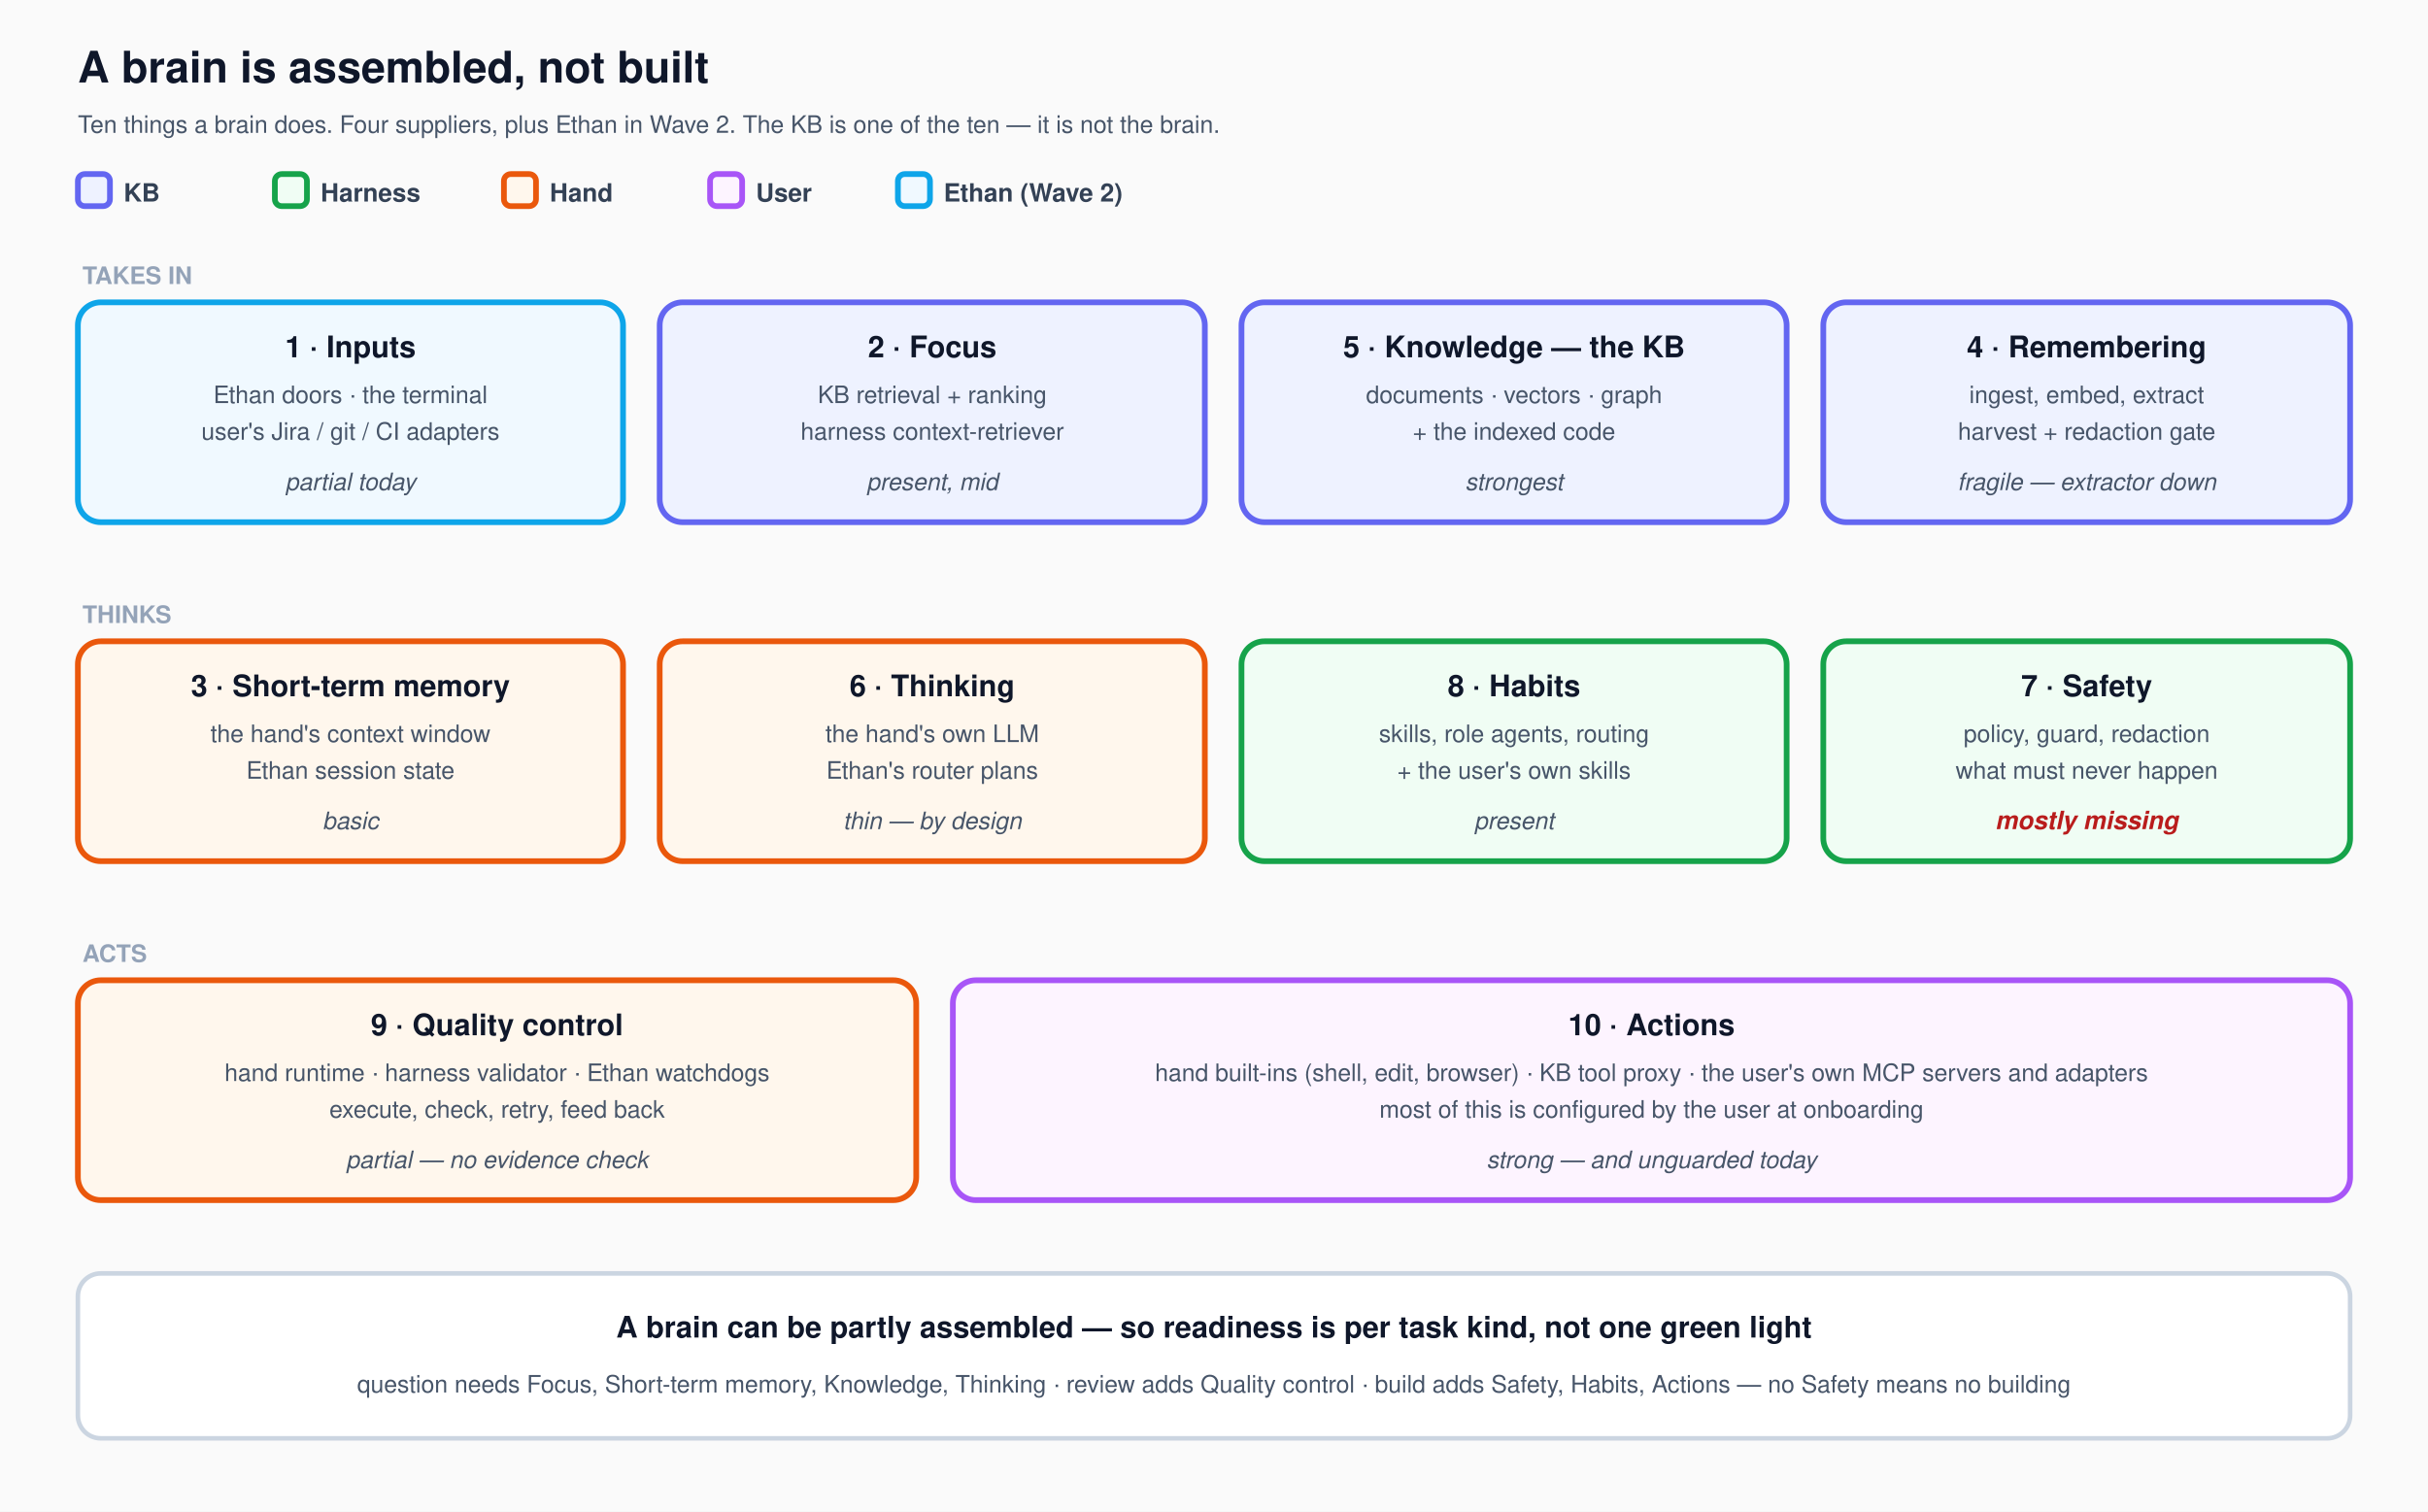
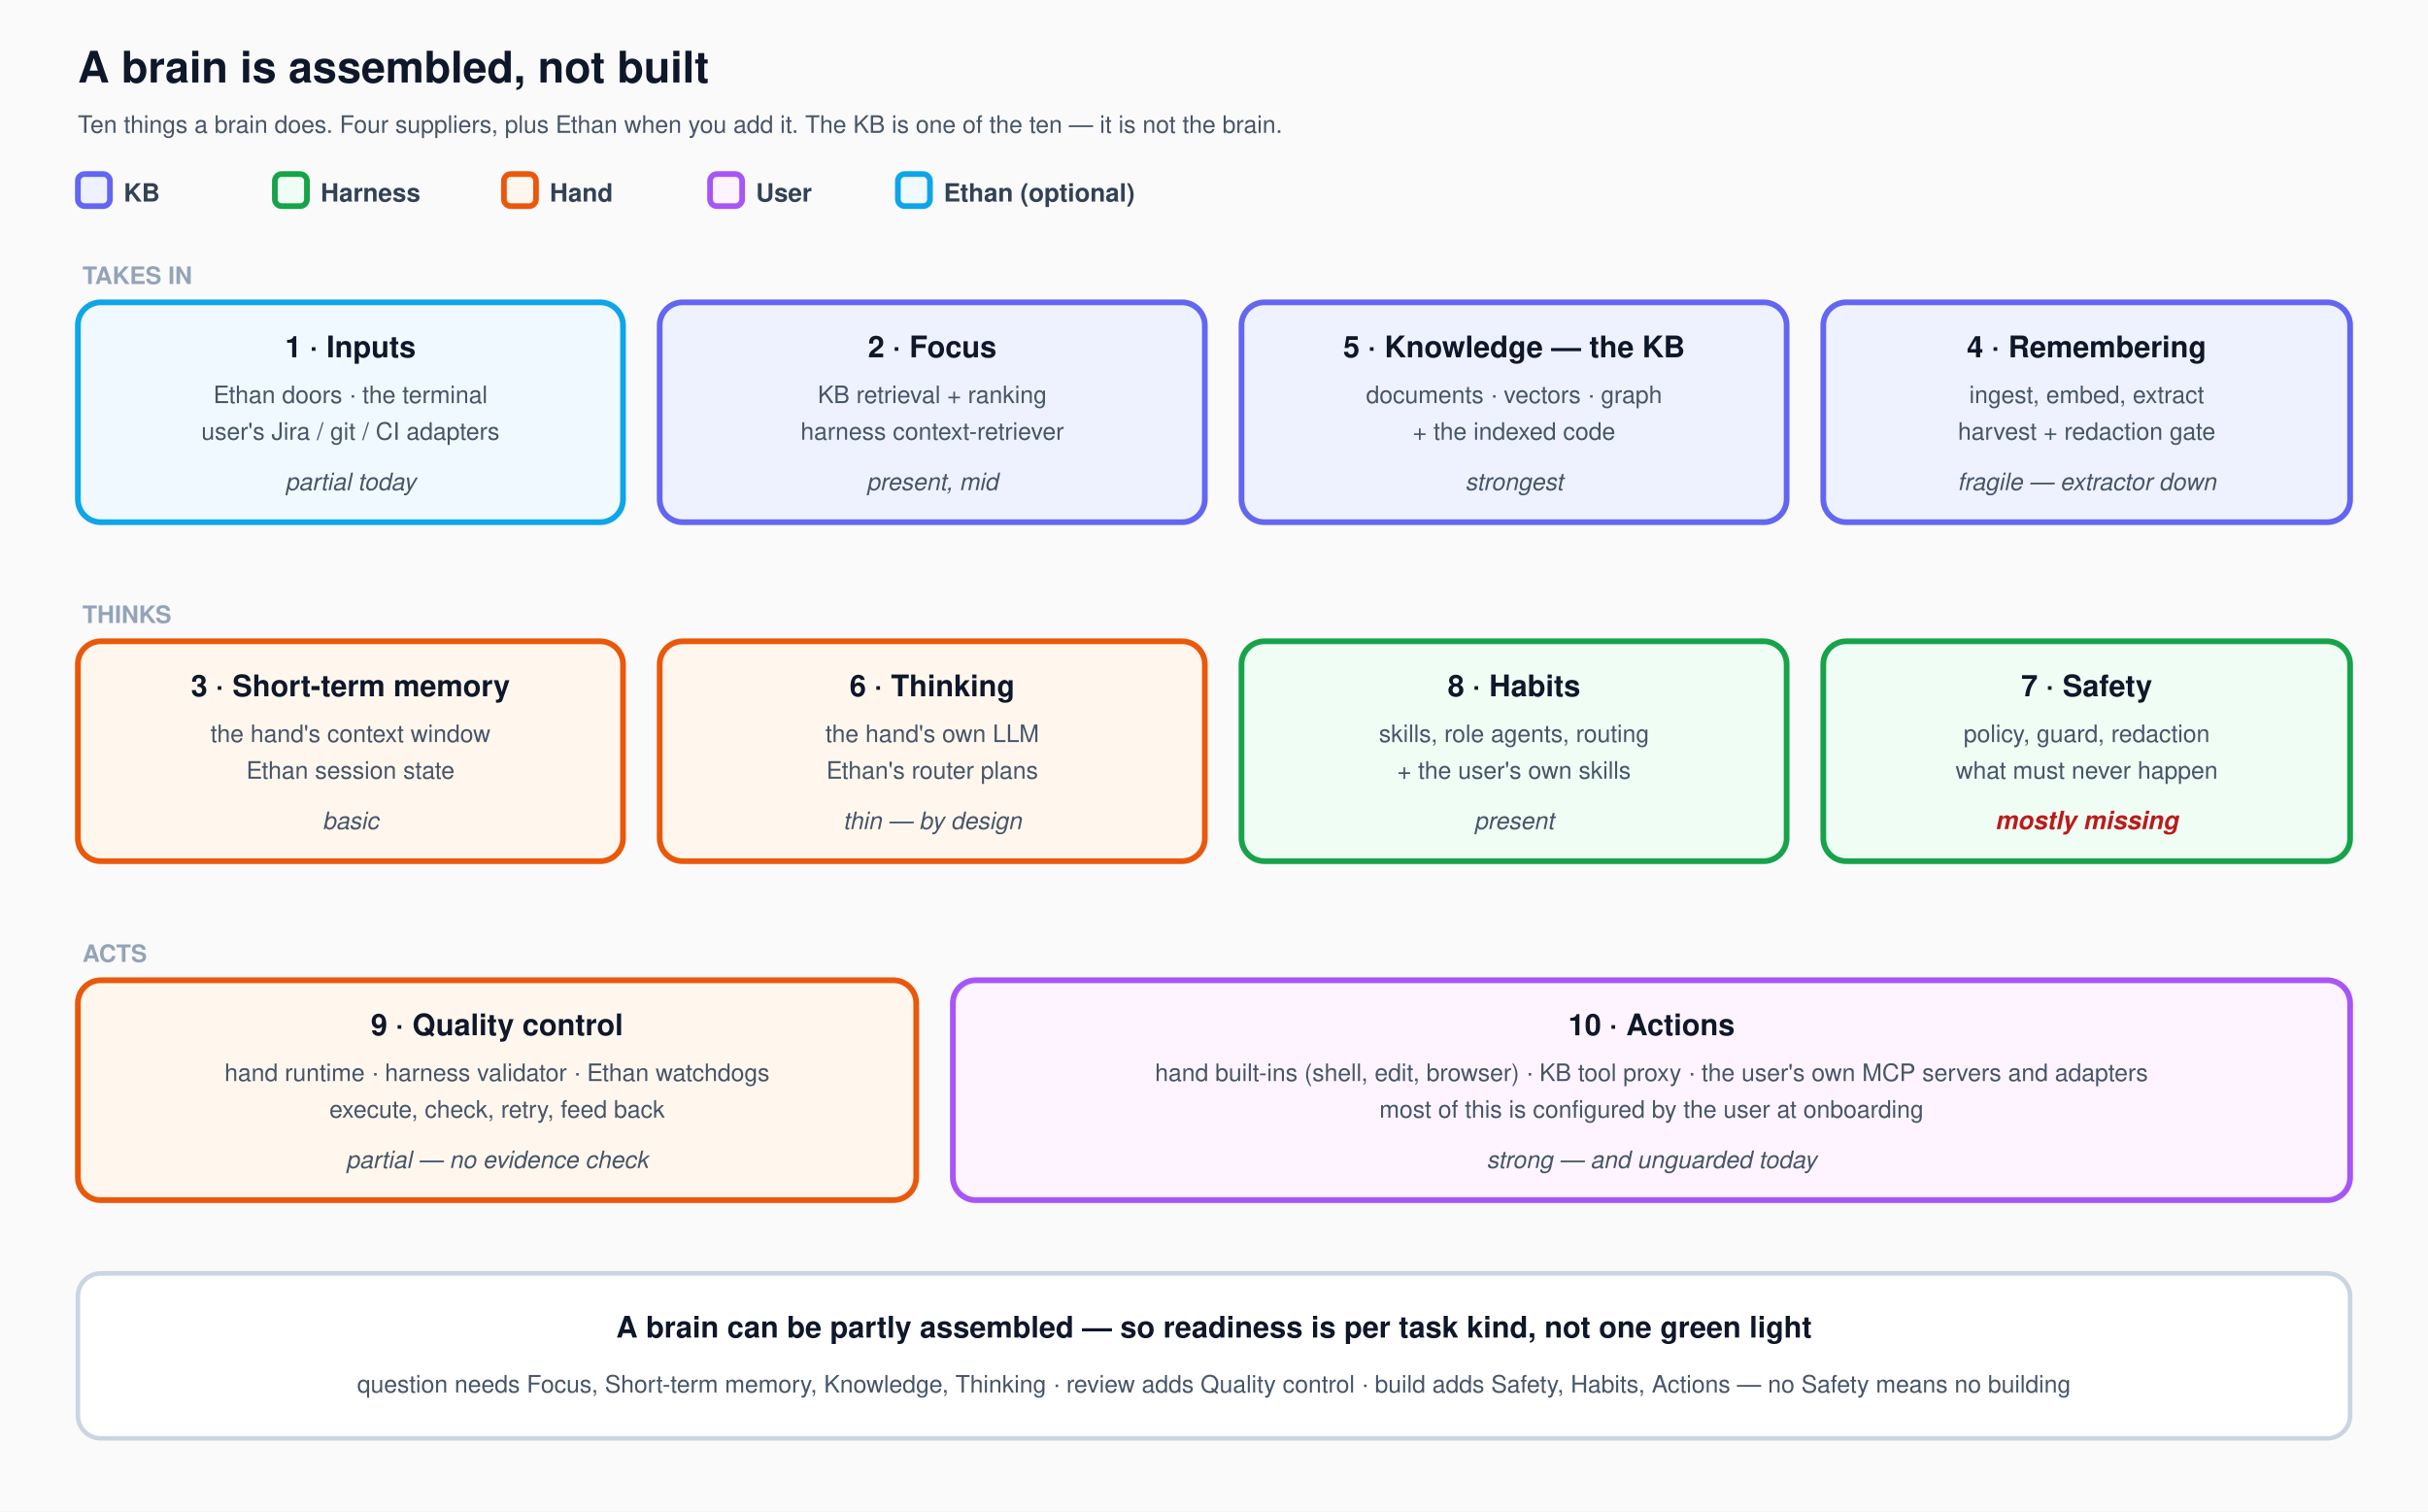
<svg xmlns="http://www.w3.org/2000/svg" viewBox="0 0 1060 660" width="1060" height="660" font-family="-apple-system,Segoe UI,Helvetica,Arial,sans-serif">
  <defs>
    <style>
    .kb{fill:#eef2ff;stroke:#6366f1;stroke-width:2.5}
    .harn{fill:#f0fdf4;stroke:#16a34a;stroke-width:2.5}
    .hand{fill:#fff7ed;stroke:#ea580c;stroke-width:2.5}
    .user{fill:#fdf4ff;stroke:#a855f7;stroke-width:2.5}
    .ethan{fill:#f0f9ff;stroke:#0ea5e9;stroke-width:2.5}
    .n{font-size:10.5px;fill:#94a3b8;font-weight:700}
    .t{font-size:13px;fill:#0f172a;font-weight:700}
    .s{font-size:10.5px;fill:#475569}
    .k{font-size:11px;fill:#334155;font-weight:600}
  </style>
  </defs>
  <rect width="1060" height="660" fill="#fafafa" />
  <text x="34" y="36" font-size="19" font-weight="700" fill="#0f172a">A brain is assembled, not built</text>
-   <text x="34" y="58" class="s">Ten things a brain does. Four suppliers, plus Ethan in Wave 2. The KB is one of the ten — it is not the brain.</text>
+   <text x="34" y="58" class="s">Ten things a brain does. Four suppliers, plus Ethan when you add it. The KB is one of the ten — it is not the brain.</text>
  <rect class="kb" x="34" y="76" width="14" height="14" rx="3" />
  <text x="54" y="88" class="k">KB</text>
  <rect class="harn" x="120" y="76" width="14" height="14" rx="3" />
  <text x="140" y="88" class="k">Harness</text>
  <rect class="hand" x="220" y="76" width="14" height="14" rx="3" />
  <text x="240" y="88" class="k">Hand</text>
  <rect class="user" x="310" y="76" width="14" height="14" rx="3" />
  <text x="330" y="88" class="k">User</text>
  <rect class="ethan" x="392" y="76" width="14" height="14" rx="3" />
-   <text x="412" y="88" class="k">Ethan (Wave 2)</text>
+   <text x="412" y="88" class="k">Ethan (optional)</text>
  <text x="36" y="124" class="n">TAKES IN</text>
  <rect class="ethan" x="34" y="132" width="238" height="96" rx="10" />
  <text x="153" y="156" class="t" text-anchor="middle">1 · Inputs</text>
  <text x="153" y="176" class="s" text-anchor="middle">Ethan doors · the terminal</text>
  <text x="153" y="192" class="s" text-anchor="middle">user's Jira / git / CI adapters</text>
  <text x="153" y="214" class="s" text-anchor="middle" font-style="italic">partial today</text>
  <rect class="kb" x="288" y="132" width="238" height="96" rx="10" />
  <text x="407" y="156" class="t" text-anchor="middle">2 · Focus</text>
  <text x="407" y="176" class="s" text-anchor="middle">KB retrieval + ranking</text>
  <text x="407" y="192" class="s" text-anchor="middle">harness context-retriever</text>
  <text x="407" y="214" class="s" text-anchor="middle" font-style="italic">present, mid</text>
  <rect class="kb" x="542" y="132" width="238" height="96" rx="10" />
  <text x="661" y="156" class="t" text-anchor="middle">5 · Knowledge — the KB</text>
  <text x="661" y="176" class="s" text-anchor="middle">documents · vectors · graph</text>
  <text x="661" y="192" class="s" text-anchor="middle">+ the indexed code</text>
  <text x="661" y="214" class="s" text-anchor="middle" font-style="italic">strongest</text>
  <rect class="kb" x="796" y="132" width="230" height="96" rx="10" />
  <text x="911" y="156" class="t" text-anchor="middle">4 · Remembering</text>
  <text x="911" y="176" class="s" text-anchor="middle">ingest, embed, extract</text>
  <text x="911" y="192" class="s" text-anchor="middle">harvest + redaction gate</text>
  <text x="911" y="214" class="s" text-anchor="middle" font-style="italic">fragile — extractor down</text>
  <text x="36" y="272" class="n">THINKS</text>
  <rect class="hand" x="34" y="280" width="238" height="96" rx="10" />
  <text x="153" y="304" class="t" text-anchor="middle">3 · Short-term memory</text>
  <text x="153" y="324" class="s" text-anchor="middle">the hand's context window</text>
  <text x="153" y="340" class="s" text-anchor="middle">Ethan session state</text>
  <text x="153" y="362" class="s" text-anchor="middle" font-style="italic">basic</text>
  <rect class="hand" x="288" y="280" width="238" height="96" rx="10" />
  <text x="407" y="304" class="t" text-anchor="middle">6 · Thinking</text>
  <text x="407" y="324" class="s" text-anchor="middle">the hand's own LLM</text>
  <text x="407" y="340" class="s" text-anchor="middle">Ethan's router plans</text>
  <text x="407" y="362" class="s" text-anchor="middle" font-style="italic">thin — by design</text>
  <rect class="harn" x="542" y="280" width="238" height="96" rx="10" />
  <text x="661" y="304" class="t" text-anchor="middle">8 · Habits</text>
  <text x="661" y="324" class="s" text-anchor="middle">skills, role agents, routing</text>
  <text x="661" y="340" class="s" text-anchor="middle">+ the user's own skills</text>
  <text x="661" y="362" class="s" text-anchor="middle" font-style="italic">present</text>
  <rect class="harn" x="796" y="280" width="230" height="96" rx="10" />
  <text x="911" y="304" class="t" text-anchor="middle">7 · Safety</text>
  <text x="911" y="324" class="s" text-anchor="middle">policy, guard, redaction</text>
  <text x="911" y="340" class="s" text-anchor="middle">what must never happen</text>
  <text x="911" y="362" text-anchor="middle" style="font-size:11px;font-style:italic;font-weight:700;fill:#b91c1c">mostly missing</text>
  <text x="36" y="420" class="n">ACTS</text>
  <rect class="hand" x="34" y="428" width="366" height="96" rx="10" />
  <text x="217" y="452" class="t" text-anchor="middle">9 · Quality control</text>
  <text x="217" y="472" class="s" text-anchor="middle">hand runtime · harness validator · Ethan watchdogs</text>
  <text x="217" y="488" class="s" text-anchor="middle">execute, check, retry, feed back</text>
  <text x="217" y="510" class="s" text-anchor="middle" font-style="italic">partial — no evidence check</text>
  <rect class="user" x="416" y="428" width="610" height="96" rx="10" />
  <text x="721" y="452" class="t" text-anchor="middle">10 · Actions</text>
  <text x="721" y="472" class="s" text-anchor="middle">hand built-ins (shell, edit, browser) · KB tool proxy · the user's own MCP servers and adapters</text>
  <text x="721" y="488" class="s" text-anchor="middle">most of this is configured by the user at onboarding</text>
  <text x="721" y="510" class="s" text-anchor="middle" font-style="italic">strong — and unguarded today</text>
  <rect x="34" y="556" width="992" height="72" rx="10" fill="#fff" stroke="#cbd5e1" stroke-width="2" />
  <text x="530" y="584" class="t" text-anchor="middle">A brain can be partly assembled — so readiness is per task kind, not one green light</text>
  <text x="530" y="608" class="s" text-anchor="middle">question needs Focus, Short-term memory, Knowledge, Thinking · review adds Quality control · build adds Safety, Habits, Actions — no Safety means no building</text>
</svg>
